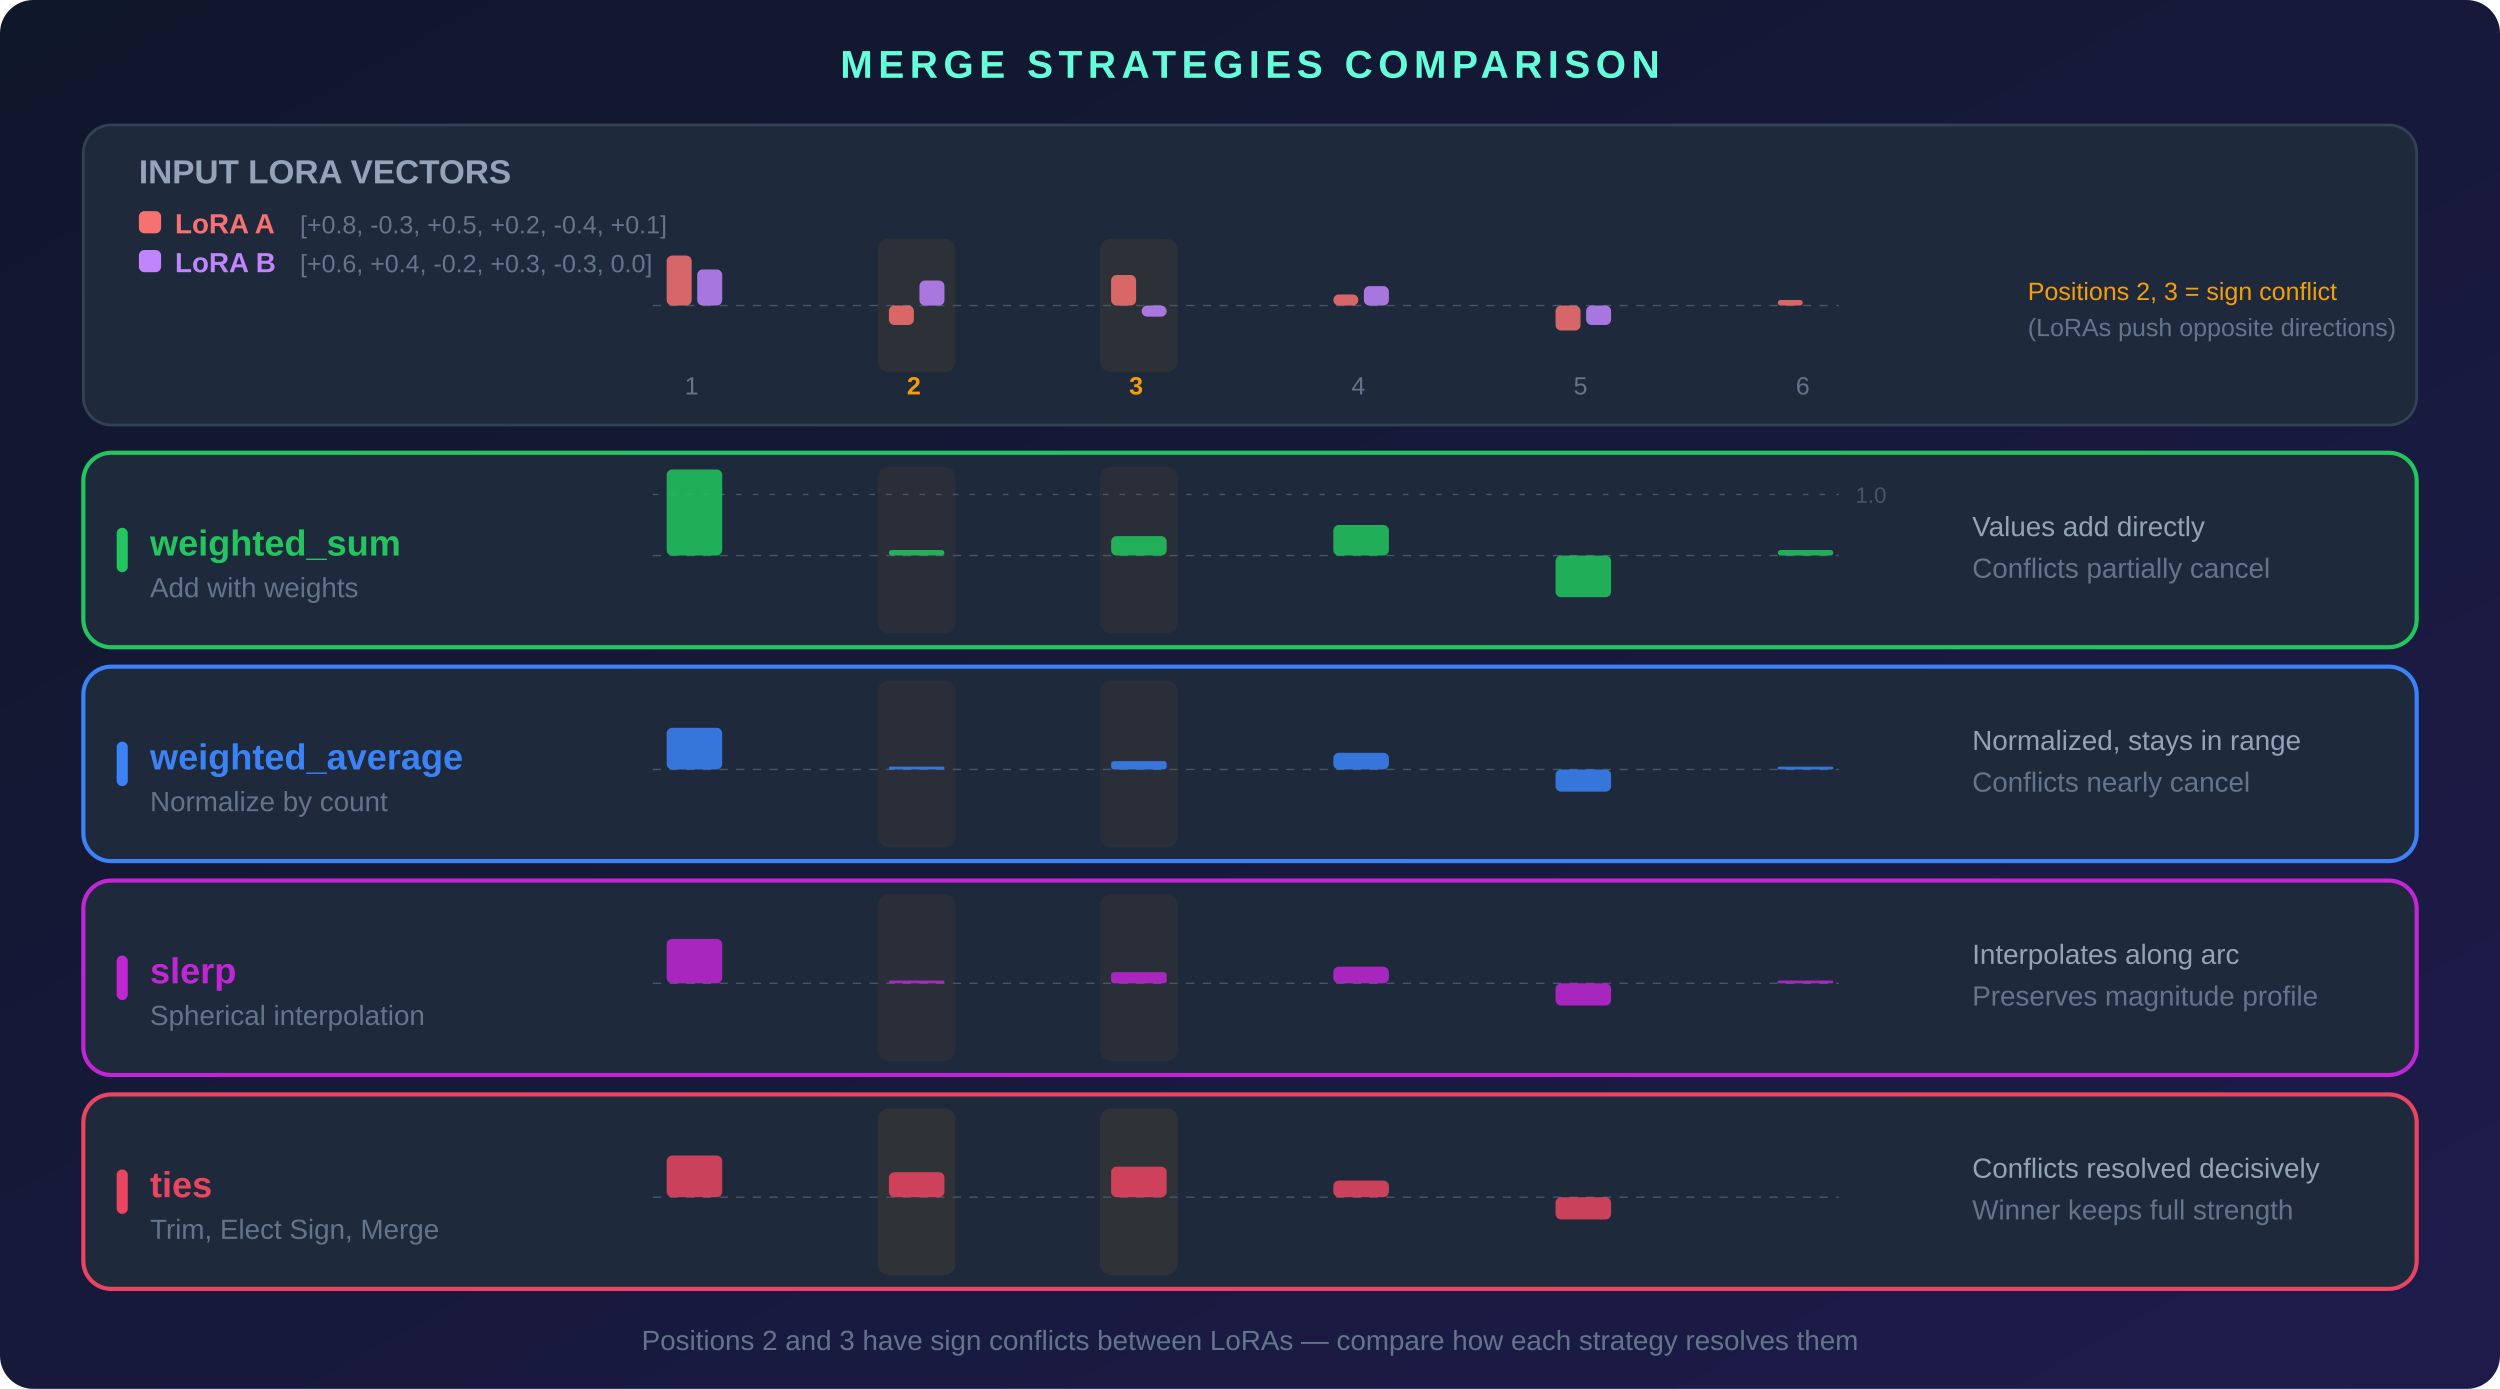
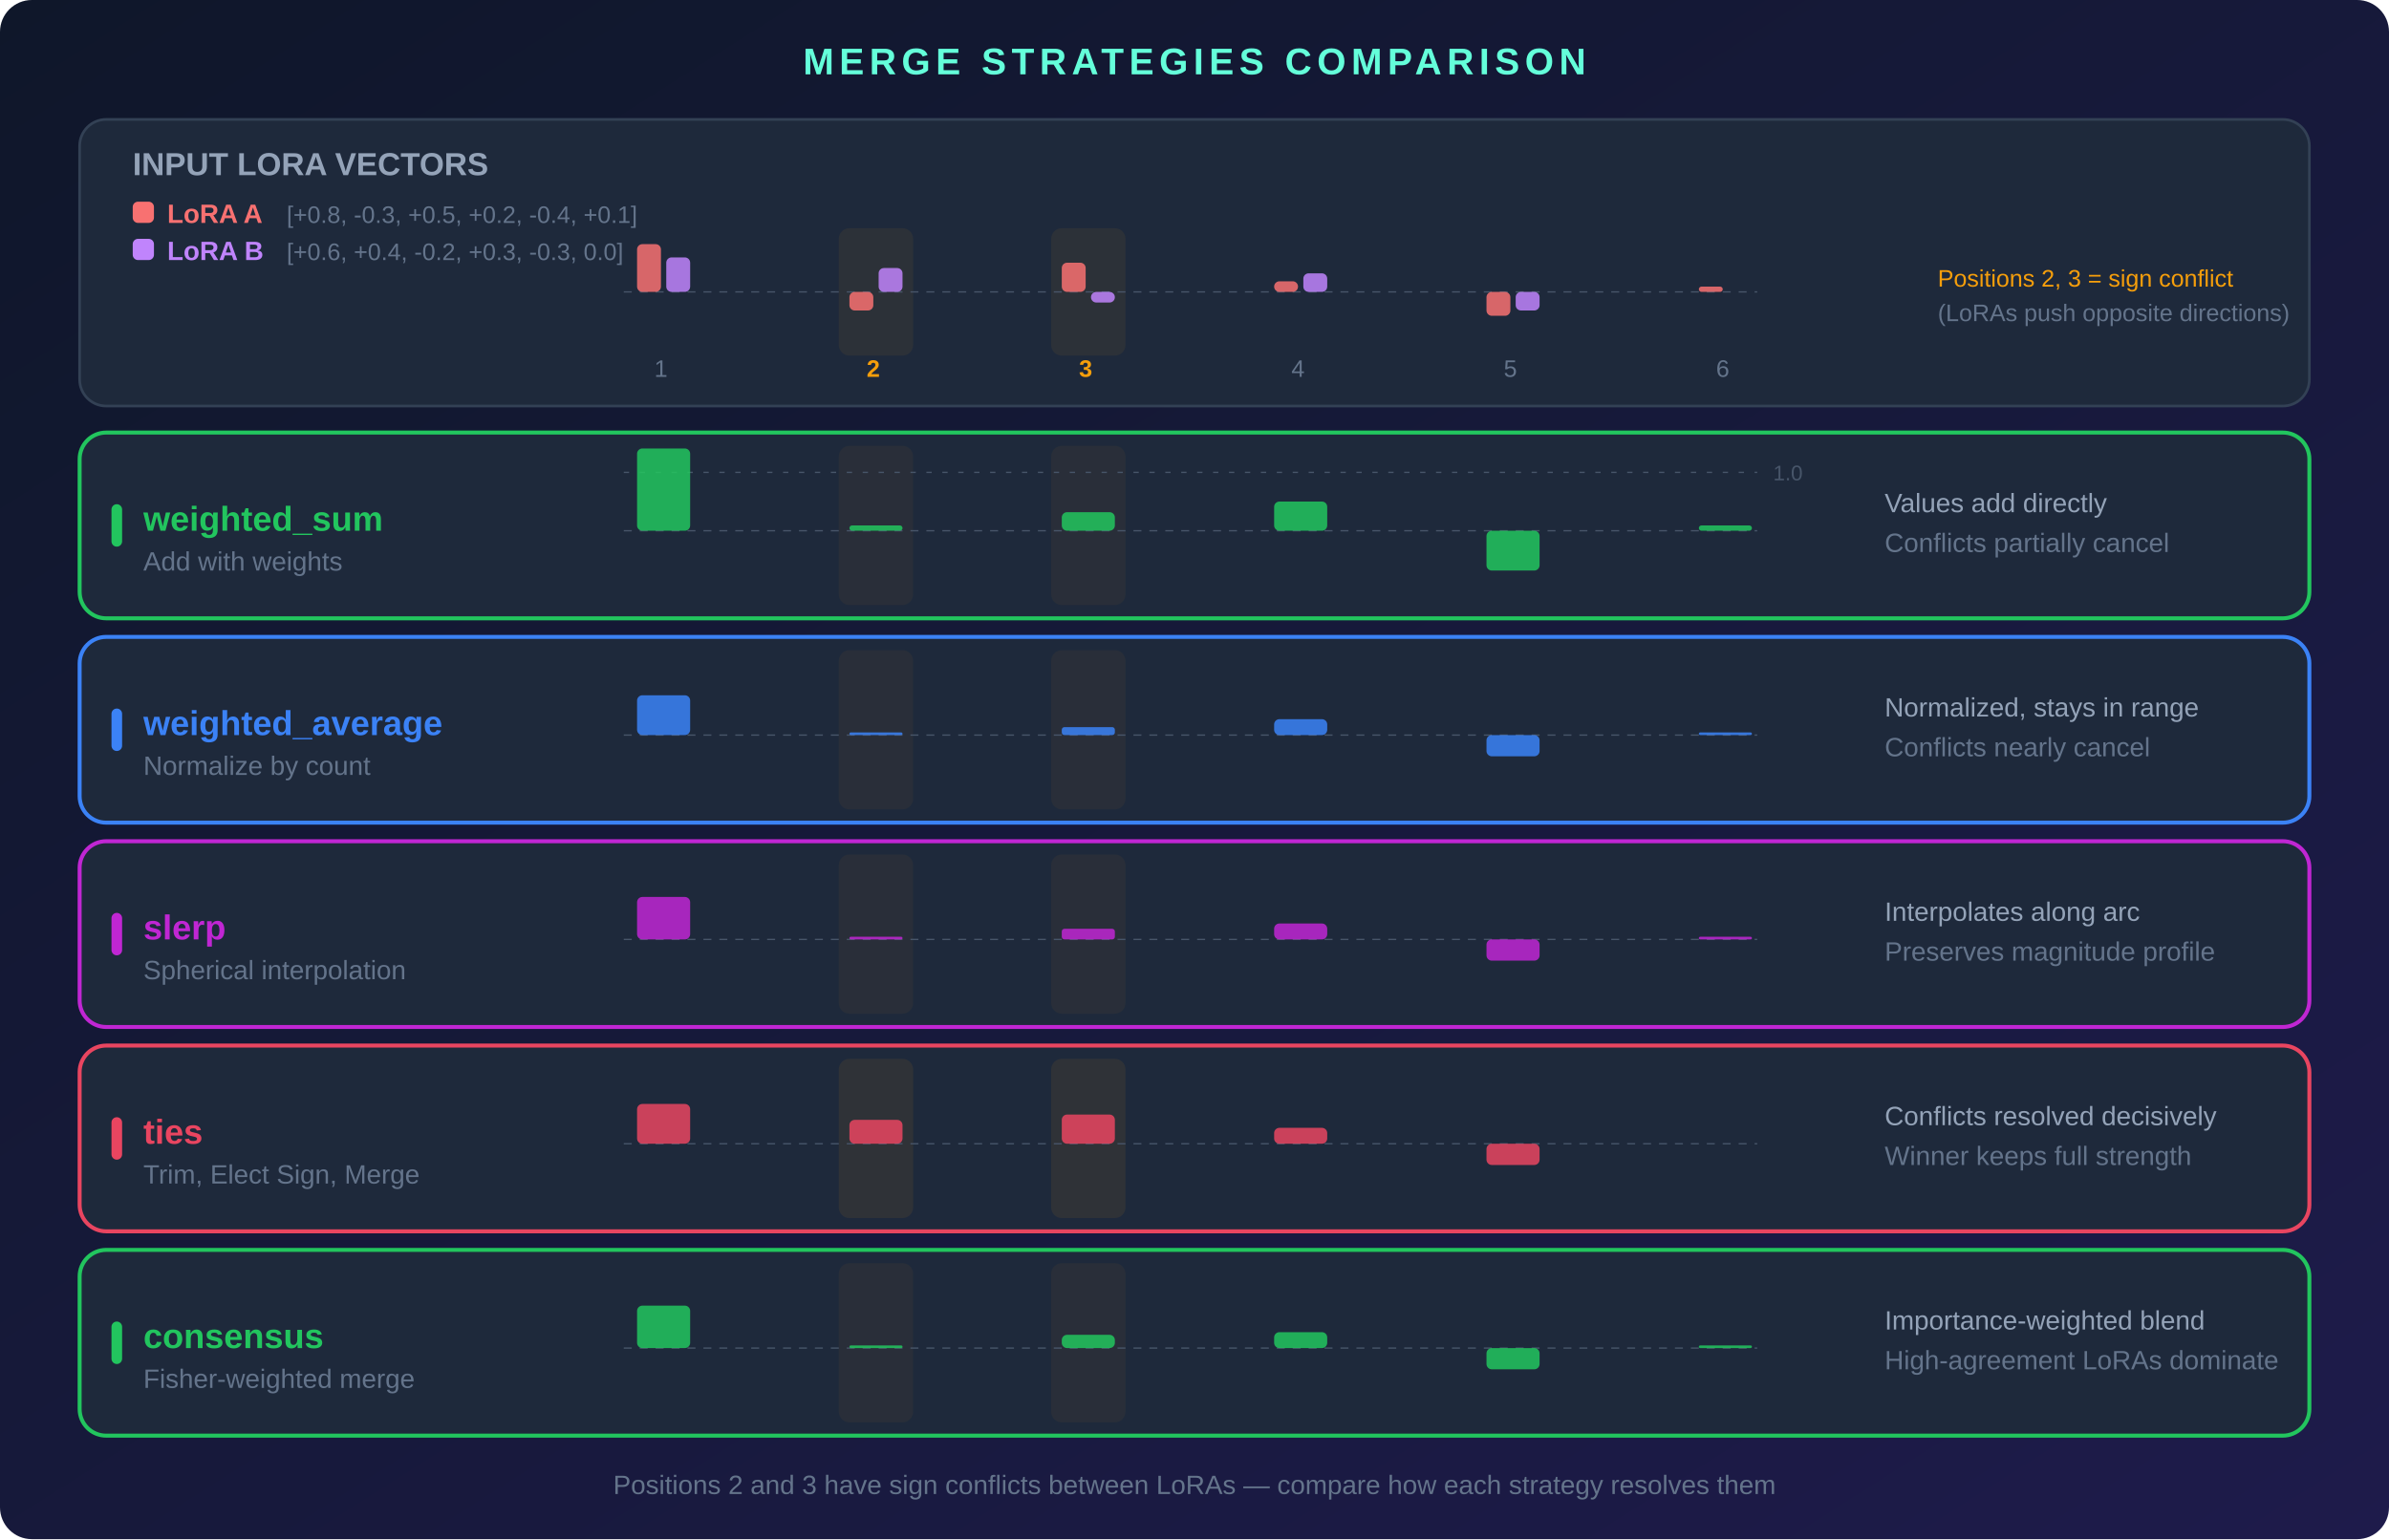
- <svg xmlns="http://www.w3.org/2000/svg" viewBox="0 0 900 500">
+ <svg xmlns="http://www.w3.org/2000/svg" viewBox="0 0 900 580">
  <defs>
    <linearGradient id="sbg" x1="0%" y1="0%" x2="100%" y2="100%">
      <stop offset="0%" style="stop-color:#0f172a" />
      <stop offset="100%" style="stop-color:#1e1b4b" />
    </linearGradient>
  </defs>
-   <rect width="900" height="500" rx="12" fill="url(#sbg)" />
+   <rect width="900" height="580" rx="12" fill="url(#sbg)" />
  <text x="450" y="28" font-family="Segoe UI, Arial, sans-serif" font-size="14" fill="#64ffda" text-anchor="middle" font-weight="700" letter-spacing="2">MERGE STRATEGIES COMPARISON</text>
  <rect x="30" y="45" width="840" height="108" rx="10" fill="#1e293b" stroke="#334155" stroke-width="1" />
  <text x="50" y="66" font-family="Segoe UI, Arial, sans-serif" font-size="12" fill="#94a3b8" font-weight="600">INPUT LORA VECTORS</text>
  <rect x="50" y="76" width="8" height="8" rx="2" fill="#f87171" />
  <text x="63" y="84" font-family="Segoe UI, Arial, sans-serif" font-size="10" fill="#f87171" font-weight="600">LoRA A</text>
  <text x="108" y="84" font-family="Segoe UI, Arial, sans-serif" font-size="9" fill="#64748b">[+0.8, -0.3, +0.5, +0.2, -0.4, +0.1]</text>
  <rect x="50" y="90" width="8" height="8" rx="2" fill="#c084fc" />
  <text x="63" y="98" font-family="Segoe UI, Arial, sans-serif" font-size="10" fill="#c084fc" font-weight="600">LoRA B</text>
  <text x="108" y="98" font-family="Segoe UI, Arial, sans-serif" font-size="9" fill="#64748b">[+0.6, +0.4, -0.2, +0.3, -0.3, 0.0]</text>
  <rect x="316" y="86" width="28" height="48" rx="4" fill="#f59e0b" opacity="0.07" />
  <rect x="396" y="86" width="28" height="48" rx="4" fill="#f59e0b" opacity="0.07" />
  <line x1="235" y1="110" x2="662" y2="110" stroke="#475569" stroke-width="0.5" stroke-dasharray="3,3" />
  <rect x="240" y="92" width="9" height="18" rx="2" fill="#f87171" opacity="0.85" />
  <rect x="320" y="110" width="9" height="7" rx="2" fill="#f87171" opacity="0.85" />
  <rect x="400" y="99" width="9" height="11" rx="2" fill="#f87171" opacity="0.85" />
  <rect x="480" y="106" width="9" height="4" rx="2" fill="#f87171" opacity="0.85" />
  <rect x="560" y="110" width="9" height="9" rx="2" fill="#f87171" opacity="0.85" />
  <rect x="640" y="108" width="9" height="2" rx="1" fill="#f87171" opacity="0.85" />
  <rect x="251" y="97" width="9" height="13" rx="2" fill="#c084fc" opacity="0.85" />
  <rect x="331" y="101" width="9" height="9" rx="2" fill="#c084fc" opacity="0.85" />
  <rect x="411" y="110" width="9" height="4" rx="2" fill="#c084fc" opacity="0.85" />
  <rect x="491" y="103" width="9" height="7" rx="2" fill="#c084fc" opacity="0.85" />
  <rect x="571" y="110" width="9" height="7" rx="2" fill="#c084fc" opacity="0.85" />
  <text x="249" y="142" font-family="Segoe UI, Arial, sans-serif" font-size="9" fill="#64748b" text-anchor="middle">1</text>
  <text x="329" y="142" font-family="Segoe UI, Arial, sans-serif" font-size="9" fill="#f59e0b" text-anchor="middle" font-weight="600">2</text>
  <text x="409" y="142" font-family="Segoe UI, Arial, sans-serif" font-size="9" fill="#f59e0b" text-anchor="middle" font-weight="600">3</text>
  <text x="489" y="142" font-family="Segoe UI, Arial, sans-serif" font-size="9" fill="#64748b" text-anchor="middle">4</text>
  <text x="569" y="142" font-family="Segoe UI, Arial, sans-serif" font-size="9" fill="#64748b" text-anchor="middle">5</text>
  <text x="649" y="142" font-family="Segoe UI, Arial, sans-serif" font-size="9" fill="#64748b" text-anchor="middle">6</text>
  <text x="730" y="108" font-family="Segoe UI, Arial, sans-serif" font-size="9" fill="#f59e0b">Positions 2, 3 = sign conflict</text>
  <text x="730" y="121" font-family="Segoe UI, Arial, sans-serif" font-size="9" fill="#64748b">(LoRAs push opposite directions)</text>
  <rect x="30" y="163" width="840" height="70" rx="10" fill="#1e293b" stroke="#22c55e" stroke-width="1.5" />
  <rect x="316" y="168" width="28" height="60" rx="4" fill="#f59e0b" opacity="0.05" />
  <rect x="396" y="168" width="28" height="60" rx="4" fill="#f59e0b" opacity="0.05" />
  <rect x="42" y="190" width="4" height="16" rx="2" fill="#22c55e" />
  <text x="54" y="200" font-family="Segoe UI, Arial, sans-serif" font-size="13" fill="#22c55e" font-weight="700">weighted_sum</text>
  <text x="54" y="215" font-family="Segoe UI, Arial, sans-serif" font-size="10" fill="#64748b">Add with weights</text>
  <line x1="235" y1="178" x2="662" y2="178" stroke="#475569" stroke-width="0.5" stroke-dasharray="2,4" />
  <text x="668" y="181" font-family="Segoe UI, Arial, sans-serif" font-size="8" fill="#475569">1.0</text>
  <line x1="235" y1="200" x2="662" y2="200" stroke="#475569" stroke-width="0.5" stroke-dasharray="3,3" />
  <rect x="240" y="169" width="20" height="31" rx="2" fill="#22c55e" opacity="0.85" />
  <rect x="320" y="198" width="20" height="2" rx="1" fill="#22c55e" opacity="0.85" />
  <rect x="400" y="193" width="20" height="7" rx="2" fill="#22c55e" opacity="0.85" />
  <rect x="480" y="189" width="20" height="11" rx="2" fill="#22c55e" opacity="0.85" />
  <rect x="560" y="200" width="20" height="15" rx="2" fill="#22c55e" opacity="0.85" />
  <rect x="640" y="198" width="20" height="2" rx="1" fill="#22c55e" opacity="0.85" />
  <text x="710" y="193" font-family="Segoe UI, Arial, sans-serif" font-size="10" fill="#94a3b8">Values add directly</text>
  <text x="710" y="208" font-family="Segoe UI, Arial, sans-serif" font-size="10" fill="#64748b">Conflicts partially cancel</text>
  <rect x="30" y="240" width="840" height="70" rx="10" fill="#1e293b" stroke="#3b82f6" stroke-width="1.5" />
  <rect x="316" y="245" width="28" height="60" rx="4" fill="#f59e0b" opacity="0.05" />
  <rect x="396" y="245" width="28" height="60" rx="4" fill="#f59e0b" opacity="0.05" />
  <rect x="42" y="267" width="4" height="16" rx="2" fill="#3b82f6" />
  <text x="54" y="277" font-family="Segoe UI, Arial, sans-serif" font-size="13" fill="#3b82f6" font-weight="700">weighted_average</text>
  <text x="54" y="292" font-family="Segoe UI, Arial, sans-serif" font-size="10" fill="#64748b">Normalize by count</text>
  <line x1="235" y1="277" x2="662" y2="277" stroke="#475569" stroke-width="0.5" stroke-dasharray="3,3" />
  <rect x="240" y="262" width="20" height="15" rx="2" fill="#3b82f6" opacity="0.85" />
  <rect x="320" y="276" width="20" height="1" rx="0.5" fill="#3b82f6" opacity="0.85" />
  <rect x="400" y="274" width="20" height="3" rx="1" fill="#3b82f6" opacity="0.85" />
  <rect x="480" y="271" width="20" height="6" rx="2" fill="#3b82f6" opacity="0.85" />
  <rect x="560" y="277" width="20" height="8" rx="2" fill="#3b82f6" opacity="0.85" />
  <rect x="640" y="276" width="20" height="1" rx="0.5" fill="#3b82f6" opacity="0.85" />
  <text x="710" y="270" font-family="Segoe UI, Arial, sans-serif" font-size="10" fill="#94a3b8">Normalized, stays in range</text>
  <text x="710" y="285" font-family="Segoe UI, Arial, sans-serif" font-size="10" fill="#64748b">Conflicts nearly cancel</text>
  <rect x="30" y="317" width="840" height="70" rx="10" fill="#1e293b" stroke="#c026d3" stroke-width="1.5" />
  <rect x="316" y="322" width="28" height="60" rx="4" fill="#f59e0b" opacity="0.05" />
  <rect x="396" y="322" width="28" height="60" rx="4" fill="#f59e0b" opacity="0.05" />
  <rect x="42" y="344" width="4" height="16" rx="2" fill="#c026d3" />
  <text x="54" y="354" font-family="Segoe UI, Arial, sans-serif" font-size="13" fill="#c026d3" font-weight="700">slerp</text>
  <text x="54" y="369" font-family="Segoe UI, Arial, sans-serif" font-size="10" fill="#64748b">Spherical interpolation</text>
  <line x1="235" y1="354" x2="662" y2="354" stroke="#475569" stroke-width="0.5" stroke-dasharray="3,3" />
  <rect x="240" y="338" width="20" height="16" rx="2" fill="#c026d3" opacity="0.85" />
  <rect x="320" y="353" width="20" height="1" rx="0.5" fill="#c026d3" opacity="0.85" />
  <rect x="400" y="350" width="20" height="4" rx="1" fill="#c026d3" opacity="0.85" />
  <rect x="480" y="348" width="20" height="6" rx="2" fill="#c026d3" opacity="0.85" />
  <rect x="560" y="354" width="20" height="8" rx="2" fill="#c026d3" opacity="0.85" />
  <rect x="640" y="353" width="20" height="1" rx="0.5" fill="#c026d3" opacity="0.85" />
  <text x="710" y="347" font-family="Segoe UI, Arial, sans-serif" font-size="10" fill="#94a3b8">Interpolates along arc</text>
  <text x="710" y="362" font-family="Segoe UI, Arial, sans-serif" font-size="10" fill="#64748b">Preserves magnitude profile</text>
  <rect x="30" y="394" width="840" height="70" rx="10" fill="#1e293b" stroke="#e94560" stroke-width="1.5" />
  <rect x="316" y="399" width="28" height="60" rx="4" fill="#f59e0b" opacity="0.08" />
  <rect x="396" y="399" width="28" height="60" rx="4" fill="#f59e0b" opacity="0.08" />
  <rect x="42" y="421" width="4" height="16" rx="2" fill="#e94560" />
  <text x="54" y="431" font-family="Segoe UI, Arial, sans-serif" font-size="13" fill="#e94560" font-weight="700">ties</text>
  <text x="54" y="446" font-family="Segoe UI, Arial, sans-serif" font-size="10" fill="#64748b">Trim, Elect Sign, Merge</text>
  <line x1="235" y1="431" x2="662" y2="431" stroke="#475569" stroke-width="0.5" stroke-dasharray="3,3" />
  <rect x="240" y="416" width="20" height="15" rx="2" fill="#e94560" opacity="0.85" />
  <rect x="320" y="422" width="20" height="9" rx="2" fill="#e94560" opacity="0.85" />
  <rect x="400" y="420" width="20" height="11" rx="2" fill="#e94560" opacity="0.85" />
  <rect x="480" y="425" width="20" height="6" rx="2" fill="#e94560" opacity="0.85" />
  <rect x="560" y="431" width="20" height="8" rx="2" fill="#e94560" opacity="0.85" />
  <text x="710" y="424" font-family="Segoe UI, Arial, sans-serif" font-size="10" fill="#94a3b8">Conflicts resolved decisively</text>
  <text x="710" y="439" font-family="Segoe UI, Arial, sans-serif" font-size="10" fill="#64748b">Winner keeps full strength</text>
-   <text x="450" y="486" font-family="Segoe UI, Arial, sans-serif" font-size="10" fill="#64748b" text-anchor="middle">Positions 2 and 3 have sign conflicts between LoRAs — compare how each strategy resolves them</text>
+   <rect x="30" y="471" width="840" height="70" rx="10" fill="#1e293b" stroke="#22c55e" stroke-width="1.5" />
+   <rect x="316" y="476" width="28" height="60" rx="4" fill="#f59e0b" opacity="0.05" />
+   <rect x="396" y="476" width="28" height="60" rx="4" fill="#f59e0b" opacity="0.05" />
+   <rect x="42" y="498" width="4" height="16" rx="2" fill="#22c55e" />
+   <text x="54" y="508" font-family="Segoe UI, Arial, sans-serif" font-size="13" fill="#22c55e" font-weight="700">consensus</text>
+   <text x="54" y="523" font-family="Segoe UI, Arial, sans-serif" font-size="10" fill="#64748b">Fisher-weighted merge</text>
+   <line x1="235" y1="508" x2="662" y2="508" stroke="#475569" stroke-width="0.5" stroke-dasharray="3,3" />
+   <rect x="240" y="492" width="20" height="16" rx="2" fill="#22c55e" opacity="0.85" />
+   <rect x="320" y="507" width="20" height="1" rx="0.5" fill="#22c55e" opacity="0.85" />
+   <rect x="400" y="503" width="20" height="5" rx="2" fill="#22c55e" opacity="0.85" />
+   <rect x="480" y="502" width="20" height="6" rx="2" fill="#22c55e" opacity="0.85" />
+   <rect x="560" y="508" width="20" height="8" rx="2" fill="#22c55e" opacity="0.85" />
+   <rect x="640" y="507" width="20" height="1" rx="0.5" fill="#22c55e" opacity="0.85" />
+   <text x="710" y="501" font-family="Segoe UI, Arial, sans-serif" font-size="10" fill="#94a3b8">Importance-weighted blend</text>
+   <text x="710" y="516" font-family="Segoe UI, Arial, sans-serif" font-size="10" fill="#64748b">High-agreement LoRAs dominate</text>
+   <text x="450" y="563" font-family="Segoe UI, Arial, sans-serif" font-size="10" fill="#64748b" text-anchor="middle">Positions 2 and 3 have sign conflicts between LoRAs — compare how each strategy resolves them</text>
</svg>
